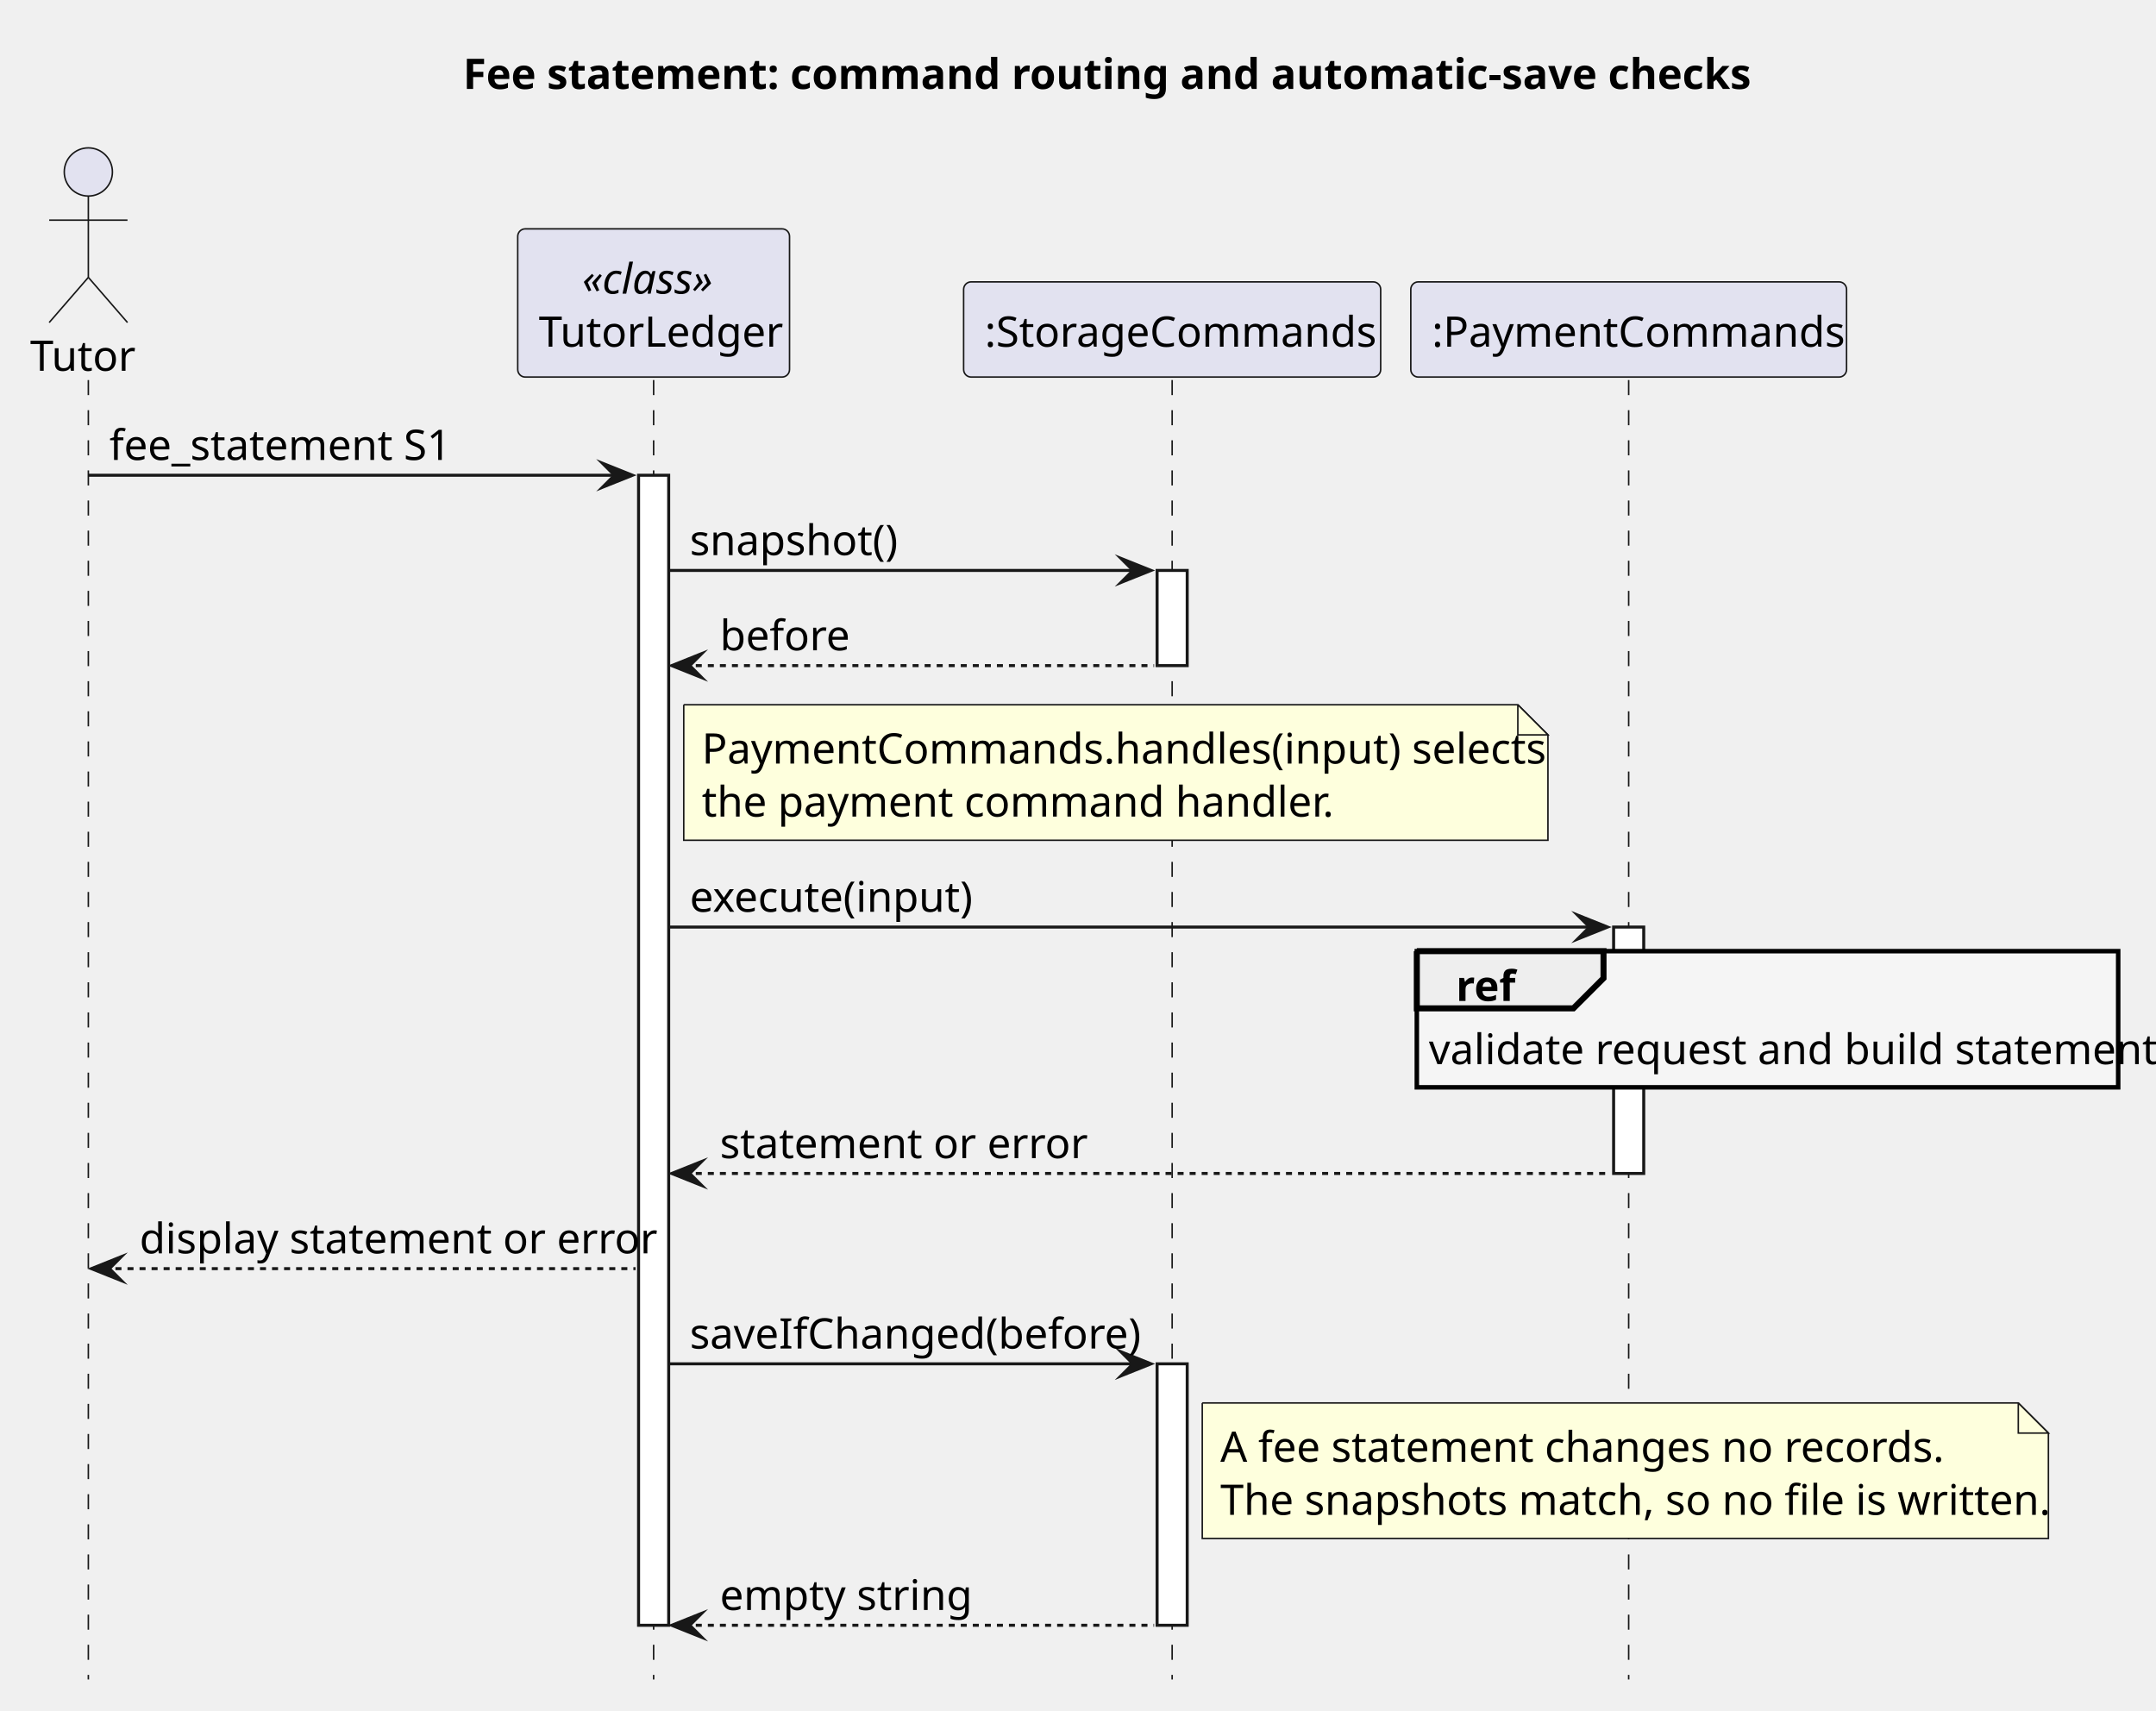
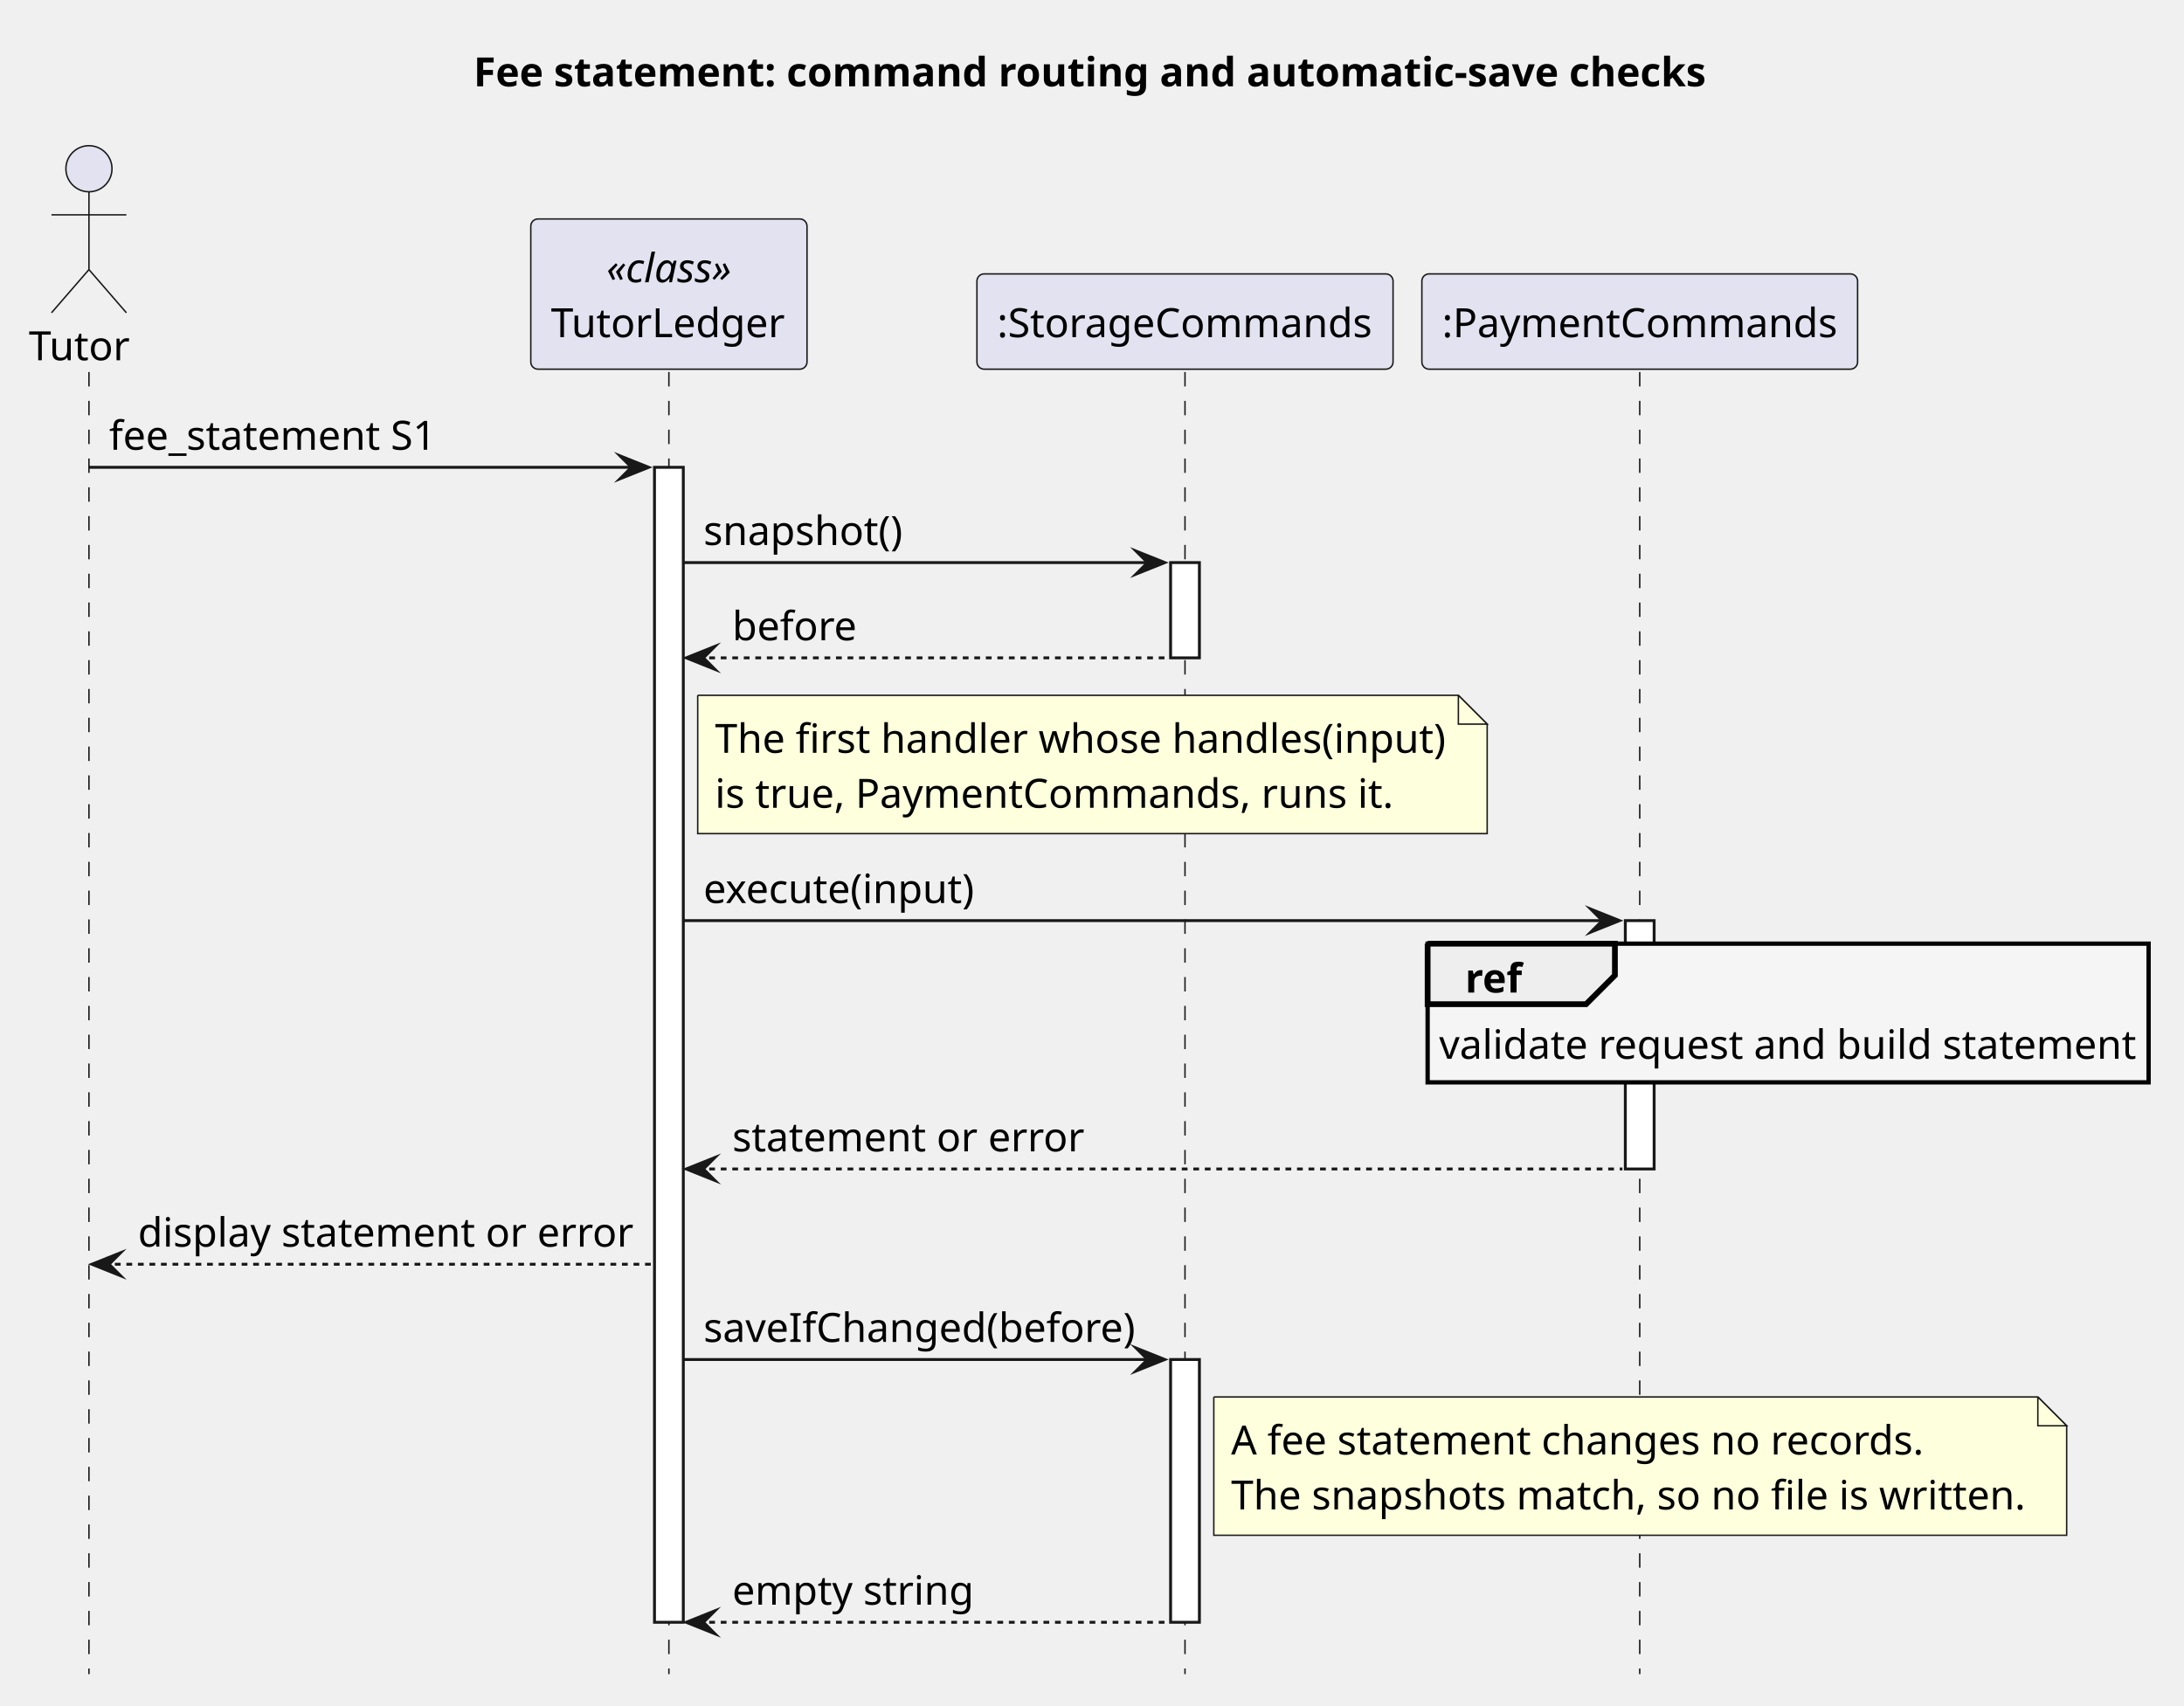
- <svg xmlns="http://www.w3.org/2000/svg" version="1.1" data-diagram-type="SEQUENCE" style="width:716px;height:568px;background:#FFFFFF;" width="716px" height="568px" viewBox="0 0 716 568" zoomAndPan="magnify" preserveAspectRatio="none" contentStyleType="text/css">
+ <svg xmlns="http://www.w3.org/2000/svg" version="1.1" data-diagram-type="SEQUENCE" style="width:758px;height:592px;background:#FFFFFF;" width="758px" height="592px" viewBox="0 0 758 592" zoomAndPan="magnify" preserveAspectRatio="none" contentStyleType="text/css">
  <defs />
  <g font-family="sans-serif" lengthAdjust="spacing">
    <g class="title" data-source-line="6">
-       <text x="153.777" y="29.533" fill="#000" font-size="14" textLength="406.889" font-weight="700">Fee statement: command routing and automatic-save checks</text>
+       <text x="164.347" y="29.966" fill="#000" font-size="14" textLength="428.02" font-weight="700">Fee statement: command routing and automatic-save checks</text>
    </g>
    <g class="participant-lifeline" data-qualified-name="Tutor" data-entity-uid="part1" id="part1-lifeline" data-source-line="8">
      <g>
-         <rect x="25.838" y="126.219" width="8" height="431.531" fill="#000" fill-opacity="0" />
-         <line x1="29.338" y1="126.219" x2="29.338" y2="557.75" style="stroke:#181818;stroke-width:0.5;stroke-dasharray:5,5;" />
+         <rect x="27.371" y="129.136" width="8" height="451.951" fill="#000" fill-opacity="0" />
+         <line x1="30.871" y1="129.136" x2="30.871" y2="581.087" style="stroke:#181818;stroke-width:0.5;stroke-dasharray:5,5;" />
      </g>
    </g>
    <g class="participant-lifeline" data-qualified-name="Main" data-entity-uid="part2" id="part2-lifeline" data-source-line="9">
      <g>
-         <rect x="213.568" y="126.219" width="8" height="431.531" fill="#000" fill-opacity="0" />
-         <line x1="217.068" y1="126.219" x2="217.068" y2="557.75" style="stroke:#181818;stroke-width:0.5;stroke-dasharray:5,5;" />
+         <rect x="228.654" y="129.136" width="8" height="451.951" fill="#000" fill-opacity="0" />
+         <line x1="232.154" y1="129.136" x2="232.154" y2="581.087" style="stroke:#181818;stroke-width:0.5;stroke-dasharray:5,5;" />
      </g>
    </g>
    <g>
-       <rect x="212.068" y="157.828" width="10" height="381.922" fill="#FFF" style="stroke:#181818;stroke-width:1;" />
+       <rect x="227.154" y="162.204" width="10" height="400.883" fill="#FFF" style="stroke:#181818;stroke-width:1;" />
    </g>
    <g class="participant-lifeline" data-qualified-name="Persistence" data-entity-uid="part3" id="part3-lifeline" data-source-line="10">
      <g>
-         <rect x="385.768" y="126.219" width="8" height="431.531" fill="#000" fill-opacity="0" />
-         <line x1="389.268" y1="126.219" x2="389.268" y2="557.75" style="stroke:#181818;stroke-width:0.5;stroke-dasharray:5,5;" />
+         <rect x="407.776" y="129.136" width="8" height="451.951" fill="#000" fill-opacity="0" />
+         <line x1="411.276" y1="129.136" x2="411.276" y2="581.087" style="stroke:#181818;stroke-width:0.5;stroke-dasharray:5,5;" />
      </g>
    </g>
    <g>
-       <rect x="384.268" y="189.438" width="10" height="31.609" fill="#FFF" style="stroke:#181818;stroke-width:1;" />
+       <rect x="406.276" y="195.272" width="10" height="33.068" fill="#FFF" style="stroke:#181818;stroke-width:1;" />
    </g>
    <g>
-       <rect x="384.268" y="452.922" width="10" height="86.828" fill="#FFF" style="stroke:#181818;stroke-width:1;" />
+       <rect x="406.276" y="471.883" width="10" height="91.204" fill="#FFF" style="stroke:#181818;stroke-width:1;" />
    </g>
    <g class="participant-lifeline" data-qualified-name="Commands" data-entity-uid="part4" id="part4-lifeline" data-source-line="11">
      <g>
-         <rect x="537.377" y="126.219" width="8" height="431.531" fill="#000" fill-opacity="0" />
-         <line x1="540.877" y1="126.219" x2="540.877" y2="557.75" style="stroke:#181818;stroke-width:0.5;stroke-dasharray:5,5;" />
+         <rect x="565.601" y="129.136" width="8" height="451.951" fill="#000" fill-opacity="0" />
+         <line x1="569.101" y1="129.136" x2="569.101" y2="581.087" style="stroke:#181818;stroke-width:0.5;stroke-dasharray:5,5;" />
      </g>
    </g>
    <g>
-       <rect x="535.877" y="307.875" width="10" height="81.828" fill="#FFF" style="stroke:#181818;stroke-width:1;" />
+       <rect x="564.101" y="319.543" width="10" height="86.204" fill="#FFF" style="stroke:#181818;stroke-width:1;" />
    </g>
    <g class="participant participant-head" data-qualified-name="Tutor" data-entity-uid="part1" id="part1-head" data-source-line="8">
-       <text x="10" y="123.143" fill="#000" font-size="14" textLength="32.676">Tutor</text>
-       <ellipse cx="29.338" cy="57.109" rx="8" ry="8" fill="#E2E2F0" style="stroke:#181818;stroke-width:0.5;" />
-       <path d="M29.338,65.109 L29.338,92.109 M16.338,73.109 L42.338,73.109 M29.338,92.109 L16.338,107.109 M29.338,92.109 L42.338,107.109" style="stroke:#181818;stroke-width:0.5;" fill="none" />
+       <text x="10" y="125.034" fill="#000" font-size="14" textLength="35.742">Tutor</text>
+       <ellipse cx="30.871" cy="58.568" rx="8" ry="8" fill="#E2E2F0" style="stroke:#181818;stroke-width:0.5;" />
+       <path d="M30.871,66.568 L30.871,93.568 M17.871,74.568 L43.871,74.568 M30.871,93.568 L17.871,108.568 M30.871,93.568 L43.871,108.568" style="stroke:#181818;stroke-width:0.5;" fill="none" />
    </g>
    <g class="participant participant-head" data-qualified-name="Main" data-entity-uid="part2" id="part2-head" data-source-line="9">
-       <rect x="171.934" y="76" width="90.269" height="49.219" fill="#E2E2F0" style="stroke:#181818;stroke-width:0.5;" rx="2.5" ry="2.5" />
-       <text x="193.334" y="97.533" fill="#000" font-size="14" textLength="47.469" font-style="italic">«class»</text>
-       <text x="178.934" y="115.143" fill="#000" font-size="14" textLength="76.269">TutorLedger</text>
+       <rect x="184.218" y="76" width="95.872" height="52.136" fill="#E2E2F0" style="stroke:#181818;stroke-width:0.5;" rx="2.5" ry="2.5" />
+       <text x="210.475" y="97.966" fill="#000" font-size="14" textLength="43.358" font-style="italic">«class»</text>
+       <text x="191.218" y="117.034" fill="#000" font-size="14" textLength="81.872">TutorLedger</text>
    </g>
    <g class="participant participant-head" data-qualified-name="Persistence" data-entity-uid="part3" id="part3-head" data-source-line="10">
-       <rect x="320.016" y="93.609" width="138.503" height="31.609" fill="#E2E2F0" style="stroke:#181818;stroke-width:0.5;" rx="2.5" ry="2.5" />
-       <text x="327.016" y="115.143" fill="#000" font-size="14" textLength="124.503">:StorageCommands</text>
+       <rect x="339.064" y="95.068" width="144.424" height="33.068" fill="#E2E2F0" style="stroke:#181818;stroke-width:0.5;" rx="2.5" ry="2.5" />
+       <text x="346.064" y="117.034" fill="#000" font-size="14" textLength="130.424">:StorageCommands</text>
    </g>
    <g class="participant participant-head" data-qualified-name="Commands" data-entity-uid="part4" id="part4-head" data-source-line="11">
-       <rect x="468.519" y="93.609" width="144.717" height="31.609" fill="#E2E2F0" style="stroke:#181818;stroke-width:0.5;" rx="2.5" ry="2.5" />
-       <text x="475.519" y="115.143" fill="#000" font-size="14" textLength="130.717">:PaymentCommands</text>
+       <rect x="493.487" y="95.068" width="151.227" height="33.068" fill="#E2E2F0" style="stroke:#181818;stroke-width:0.5;" rx="2.5" ry="2.5" />
+       <text x="500.487" y="117.034" fill="#000" font-size="14" textLength="137.227">:PaymentCommands</text>
    </g>
    <g class="message" data-entity-1="part1" data-entity-2="part2" id="msg1" data-source-line="13">
-       <polygon points="200.068,153.828,210.068,157.828,200.068,161.828,204.068,157.828" fill="#181818" style="stroke:#181818;stroke-width:1;stroke-linejoin:miter;stroke-miterlimit:10;" />
-       <line x1="29.338" y1="157.828" x2="206.068" y2="157.828" style="stroke:#181818;stroke-width:1;" />
-       <text x="36.338" y="152.752" fill="#000" font-size="14" textLength="109.737">fee_statement S1</text>
+       <polygon points="215.154,158.204,225.154,162.204,215.154,166.204,219.154,162.204" fill="#181818" style="stroke:#181818;stroke-width:1;stroke-linejoin:miter;stroke-miterlimit:10;" />
+       <line x1="30.871" y1="162.204" x2="221.154" y2="162.204" style="stroke:#181818;stroke-width:1;" />
+       <text x="37.871" y="156.102" fill="#000" font-size="14" textLength="113.414">fee_statement S1</text>
    </g>
    <g class="message" data-entity-1="part2" data-entity-2="part3" id="msg2" data-source-line="15">
-       <polygon points="372.268,185.438,382.268,189.438,372.268,193.438,376.268,189.438" fill="#181818" style="stroke:#181818;stroke-width:1;stroke-linejoin:miter;stroke-miterlimit:10;" />
-       <line x1="222.068" y1="189.438" x2="378.268" y2="189.438" style="stroke:#181818;stroke-width:1;" />
-       <text x="229.068" y="184.361" fill="#000" font-size="14" textLength="66.145">snapshot()</text>
+       <polygon points="394.276,191.272,404.276,195.272,394.276,199.272,398.276,195.272" fill="#181818" style="stroke:#181818;stroke-width:1;stroke-linejoin:miter;stroke-miterlimit:10;" />
+       <line x1="237.154" y1="195.272" x2="400.276" y2="195.272" style="stroke:#181818;stroke-width:1;" />
+       <text x="244.154" y="189.17" fill="#000" font-size="14" textLength="69.104">snapshot()</text>
    </g>
    <g class="message" data-entity-1="part3" data-entity-2="part2" id="msg3" data-source-line="17">
-       <polygon points="233.068,217.047,223.068,221.047,233.068,225.047,229.068,221.047" fill="#181818" style="stroke:#181818;stroke-width:1;stroke-linejoin:miter;stroke-miterlimit:10;" />
-       <line x1="227.068" y1="221.047" x2="383.268" y2="221.047" style="stroke:#181818;stroke-width:1;stroke-dasharray:2,2;" />
-       <text x="239.068" y="215.971" fill="#000" font-size="14" textLength="39.696">before</text>
+       <polygon points="248.154,224.34,238.154,228.34,248.154,232.34,244.154,228.34" fill="#181818" style="stroke:#181818;stroke-width:1;stroke-linejoin:miter;stroke-miterlimit:10;" />
+       <line x1="242.154" y1="228.34" x2="405.276" y2="228.34" style="stroke:#181818;stroke-width:1;stroke-dasharray:2,2;" />
+       <text x="254.154" y="222.238" fill="#000" font-size="14" textLength="43.47">before</text>
    </g>
-     <path d="M227.068,234.047 L227.068,279.047 L514.068,279.047 L514.068,244.047 L504.068,234.047 L227.068,234.047" style="stroke:#181818;stroke-width:0.5;" fill="#FEFFDD" />
-     <path d="M504.068,234.047 L504.068,244.047 L514.068,244.047 L504.068,234.047" style="stroke:#181818;stroke-width:0.5;" fill="#FEFFDD" />
-     <text x="233.068" y="253.58" fill="#000" font-size="14" textLength="266.902">PaymentCommands.handles(input) selects</text>
-     <text x="233.068" y="271.189" fill="#000" font-size="14" textLength="196.889">the payment command handler.</text>
+     <path d="M242.154,241.34 L242.154,289.34 L516.154,289.34 L516.154,251.34 L506.154,241.34 L242.154,241.34" style="stroke:#181818;stroke-width:0.5;" fill="#FEFFDD" />
+     <path d="M506.154,241.34 L506.154,251.34 L516.154,251.34 L506.154,241.34" style="stroke:#181818;stroke-width:0.5;" fill="#FEFFDD" />
+     <text x="248.154" y="261.306" fill="#000" font-size="14" textLength="253.609">The first handler whose handles(input)</text>
+     <text x="248.154" y="280.373" fill="#000" font-size="14" textLength="235.451">is true, PaymentCommands, runs it.</text>
    <g class="message" data-entity-1="part2" data-entity-2="part4" id="msg4" data-source-line="23">
-       <polygon points="523.877,303.875,533.877,307.875,523.877,311.875,527.877,307.875" fill="#181818" style="stroke:#181818;stroke-width:1;stroke-linejoin:miter;stroke-miterlimit:10;" />
-       <line x1="222.068" y1="307.875" x2="529.877" y2="307.875" style="stroke:#181818;stroke-width:1;" />
-       <text x="229.068" y="302.799" fill="#000" font-size="14" textLength="88.717">execute(input)</text>
+       <polygon points="552.101,315.543,562.101,319.543,552.101,323.543,556.101,319.543" fill="#181818" style="stroke:#181818;stroke-width:1;stroke-linejoin:miter;stroke-miterlimit:10;" />
+       <line x1="237.154" y1="319.543" x2="558.101" y2="319.543" style="stroke:#181818;stroke-width:1;" />
+       <text x="244.154" y="313.441" fill="#000" font-size="14" textLength="94.5">execute(input)</text>
    </g>
-     <rect x="470.519" y="315.875" width="232.923" height="45.219" fill="#F5F5F5" style="stroke:#000;stroke-width:1.5;" />
-     <path d="M470.519,315.875 L532.519,315.875 L532.519,324.875 L522.519,334.875 L470.519,334.875 L470.519,315.875" style="stroke:#000;stroke-width:2;" fill="#EEE" />
-     <text x="483.519" y="332.408" fill="#000" font-size="14" textLength="17.896" font-weight="700">ref</text>
-     <text x="474.519" y="353.408" fill="#000" font-size="14" textLength="224.923">validate request and build statement</text>
+     <rect x="495.487" y="327.543" width="250.227" height="48.136" fill="#F5F5F5" style="stroke:#000;stroke-width:1.5;" />
+     <path d="M495.487,327.543 L560.487,327.543 L560.487,338.543 L550.487,348.543 L495.487,348.543 L495.487,327.543" style="stroke:#000;stroke-width:2;" fill="#EEE" />
+     <text x="508.487" y="344.509" fill="#000" font-size="14" textLength="20.048" font-weight="700">ref</text>
+     <text x="499.487" y="367.509" fill="#000" font-size="14" textLength="242.227">validate request and build statement</text>
    <g class="message" data-entity-1="part4" data-entity-2="part2" id="msg5" data-source-line="26">
-       <polygon points="233.068,385.703,223.068,389.703,233.068,393.703,229.068,389.703" fill="#181818" style="stroke:#181818;stroke-width:1;stroke-linejoin:miter;stroke-miterlimit:10;" />
-       <line x1="227.068" y1="389.703" x2="534.877" y2="389.703" style="stroke:#181818;stroke-width:1;stroke-dasharray:2,2;" />
-       <text x="239.068" y="384.627" fill="#000" font-size="14" textLength="111.262">statement or error</text>
+       <polygon points="248.154,401.747,238.154,405.747,248.154,409.747,244.154,405.747" fill="#181818" style="stroke:#181818;stroke-width:1;stroke-linejoin:miter;stroke-miterlimit:10;" />
+       <line x1="242.154" y1="405.747" x2="563.101" y2="405.747" style="stroke:#181818;stroke-width:1;stroke-dasharray:2,2;" />
+       <text x="254.154" y="399.645" fill="#000" font-size="14" textLength="122.5">statement or error</text>
    </g>
    <g class="message" data-entity-1="part2" data-entity-2="part1" id="msg6" data-source-line="28">
-       <polygon points="40.338,417.313,30.338,421.313,40.338,425.313,36.338,421.313" fill="#181818" style="stroke:#181818;stroke-width:1;stroke-linejoin:miter;stroke-miterlimit:10;" />
-       <line x1="34.338" y1="421.313" x2="211.068" y2="421.313" style="stroke:#181818;stroke-width:1;stroke-dasharray:2,2;" />
-       <text x="46.338" y="416.236" fill="#000" font-size="14" textLength="158.73">display statement or error</text>
+       <polygon points="41.871,434.815,31.871,438.815,41.871,442.815,37.871,438.815" fill="#181818" style="stroke:#181818;stroke-width:1;stroke-linejoin:miter;stroke-miterlimit:10;" />
+       <line x1="35.871" y1="438.815" x2="226.154" y2="438.815" style="stroke:#181818;stroke-width:1;stroke-dasharray:2,2;" />
+       <text x="47.871" y="432.713" fill="#000" font-size="14" textLength="172.283">display statement or error</text>
    </g>
    <g class="message" data-entity-1="part2" data-entity-2="part3" id="msg7" data-source-line="29">
-       <polygon points="372.268,448.922,382.268,452.922,372.268,456.922,376.268,452.922" fill="#181818" style="stroke:#181818;stroke-width:1;stroke-linejoin:miter;stroke-miterlimit:10;" />
-       <line x1="222.068" y1="452.922" x2="378.268" y2="452.922" style="stroke:#181818;stroke-width:1;" />
-       <text x="229.068" y="447.846" fill="#000" font-size="14" textLength="143.199">saveIfChanged(before)</text>
+       <polygon points="394.276,467.883,404.276,471.883,394.276,475.883,398.276,471.883" fill="#181818" style="stroke:#181818;stroke-width:1;stroke-linejoin:miter;stroke-miterlimit:10;" />
+       <line x1="237.154" y1="471.883" x2="400.276" y2="471.883" style="stroke:#181818;stroke-width:1;" />
+       <text x="244.154" y="465.781" fill="#000" font-size="14" textLength="150.121">saveIfChanged(before)</text>
    </g>
-     <path d="M399.268,465.922 L399.268,510.922 L680.268,510.922 L680.268,475.922 L670.268,465.922 L399.268,465.922" style="stroke:#181818;stroke-width:0.5;" fill="#FEFFDD" />
-     <path d="M670.268,465.922 L670.268,475.922 L680.268,475.922 L670.268,465.922" style="stroke:#181818;stroke-width:0.5;" fill="#FEFFDD" />
-     <text x="405.268" y="485.455" fill="#000" font-size="14" textLength="228.799">A fee statement changes no records.</text>
-     <text x="405.268" y="503.064" fill="#000" font-size="14" textLength="260.675">The snapshots match, so no file is written.</text>
+     <path d="M421.276,484.883 L421.276,532.883 L717.276,532.883 L717.276,494.883 L707.276,484.883 L421.276,484.883" style="stroke:#181818;stroke-width:0.5;" fill="#FEFFDD" />
+     <path d="M707.276,484.883 L707.276,494.883 L717.276,494.883 L707.276,484.883" style="stroke:#181818;stroke-width:0.5;" fill="#FEFFDD" />
+     <text x="427.276" y="504.849" fill="#000" font-size="14" textLength="240.939">A fee statement changes no records.</text>
+     <text x="427.276" y="523.917" fill="#000" font-size="14" textLength="275.701">The snapshots match, so no file is written.</text>
    <g class="message" data-entity-1="part3" data-entity-2="part2" id="msg8" data-source-line="35">
-       <polygon points="233.068,535.75,223.068,539.75,233.068,543.75,229.068,539.75" fill="#181818" style="stroke:#181818;stroke-width:1;stroke-linejoin:miter;stroke-miterlimit:10;" />
-       <line x1="227.068" y1="539.75" x2="383.268" y2="539.75" style="stroke:#181818;stroke-width:1;stroke-dasharray:2,2;" />
-       <text x="239.068" y="534.674" fill="#000" font-size="14" textLength="76.248">empty string</text>
+       <polygon points="248.154,559.087,238.154,563.087,248.154,567.087,244.154,563.087" fill="#181818" style="stroke:#181818;stroke-width:1;stroke-linejoin:miter;stroke-miterlimit:10;" />
+       <line x1="242.154" y1="563.087" x2="405.276" y2="563.087" style="stroke:#181818;stroke-width:1;stroke-dasharray:2,2;" />
+       <text x="254.154" y="556.985" fill="#000" font-size="14" textLength="83.846">empty string</text>
    </g>
  </g>
</svg>
